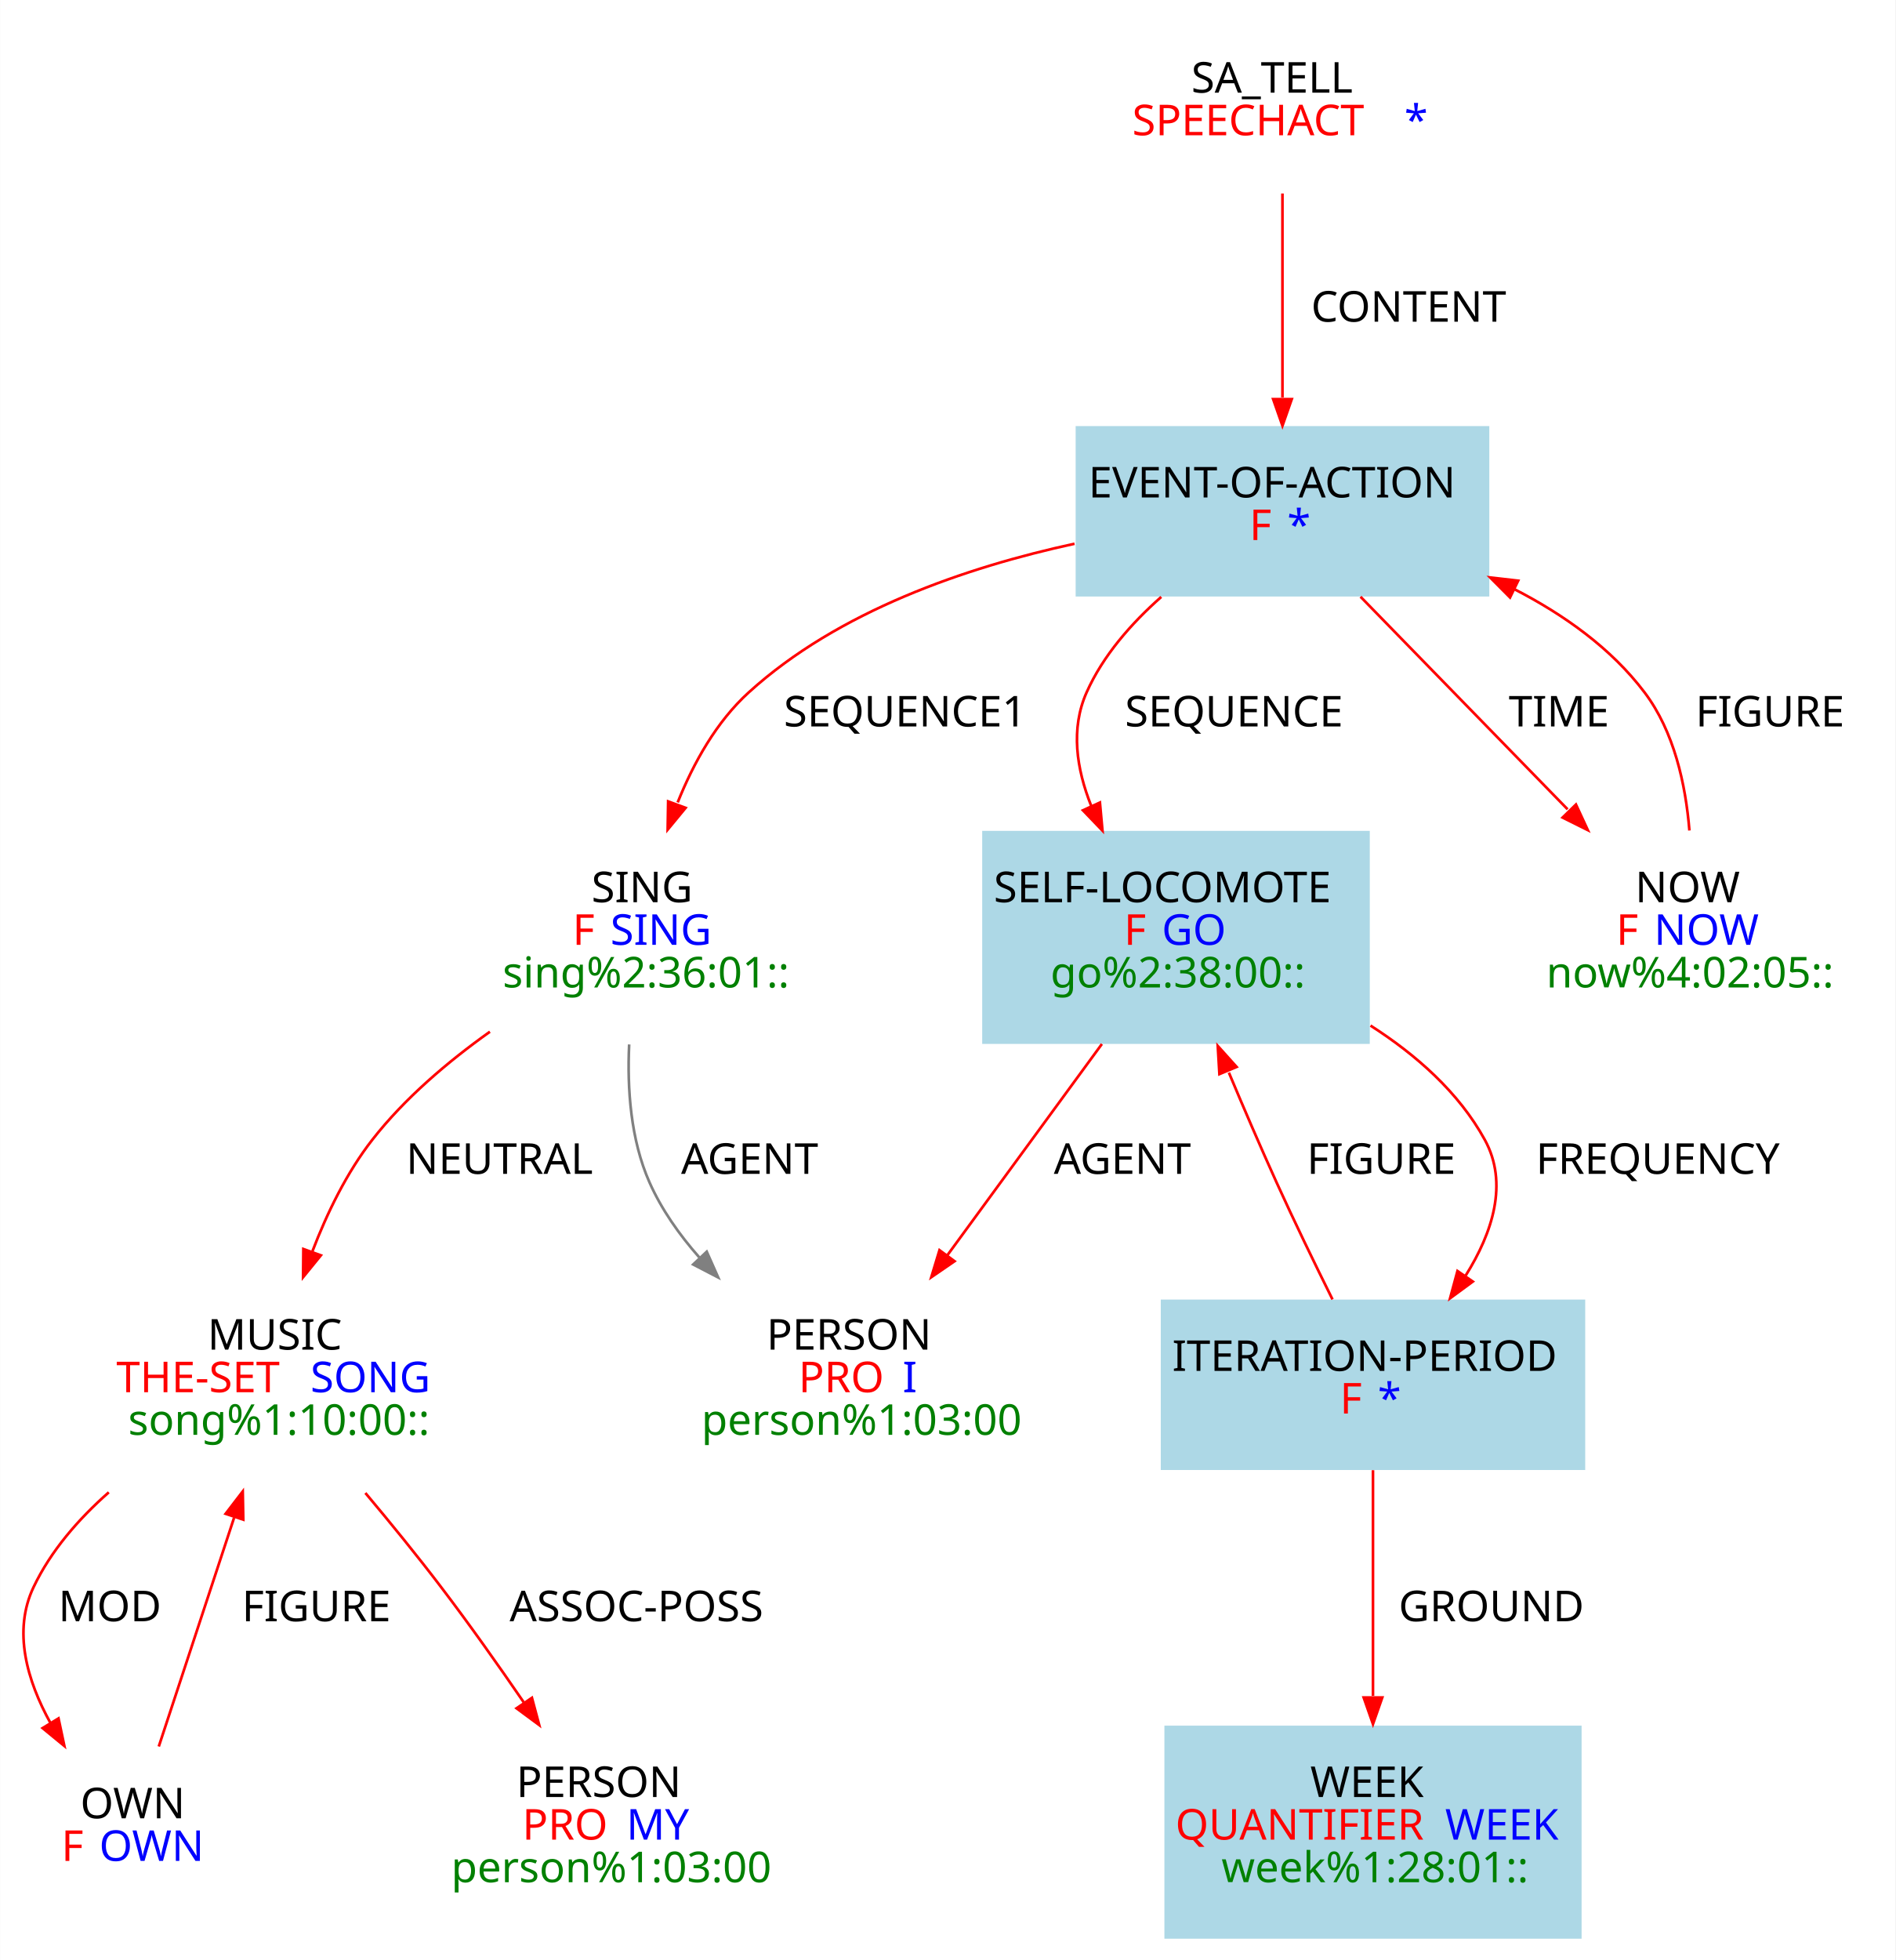
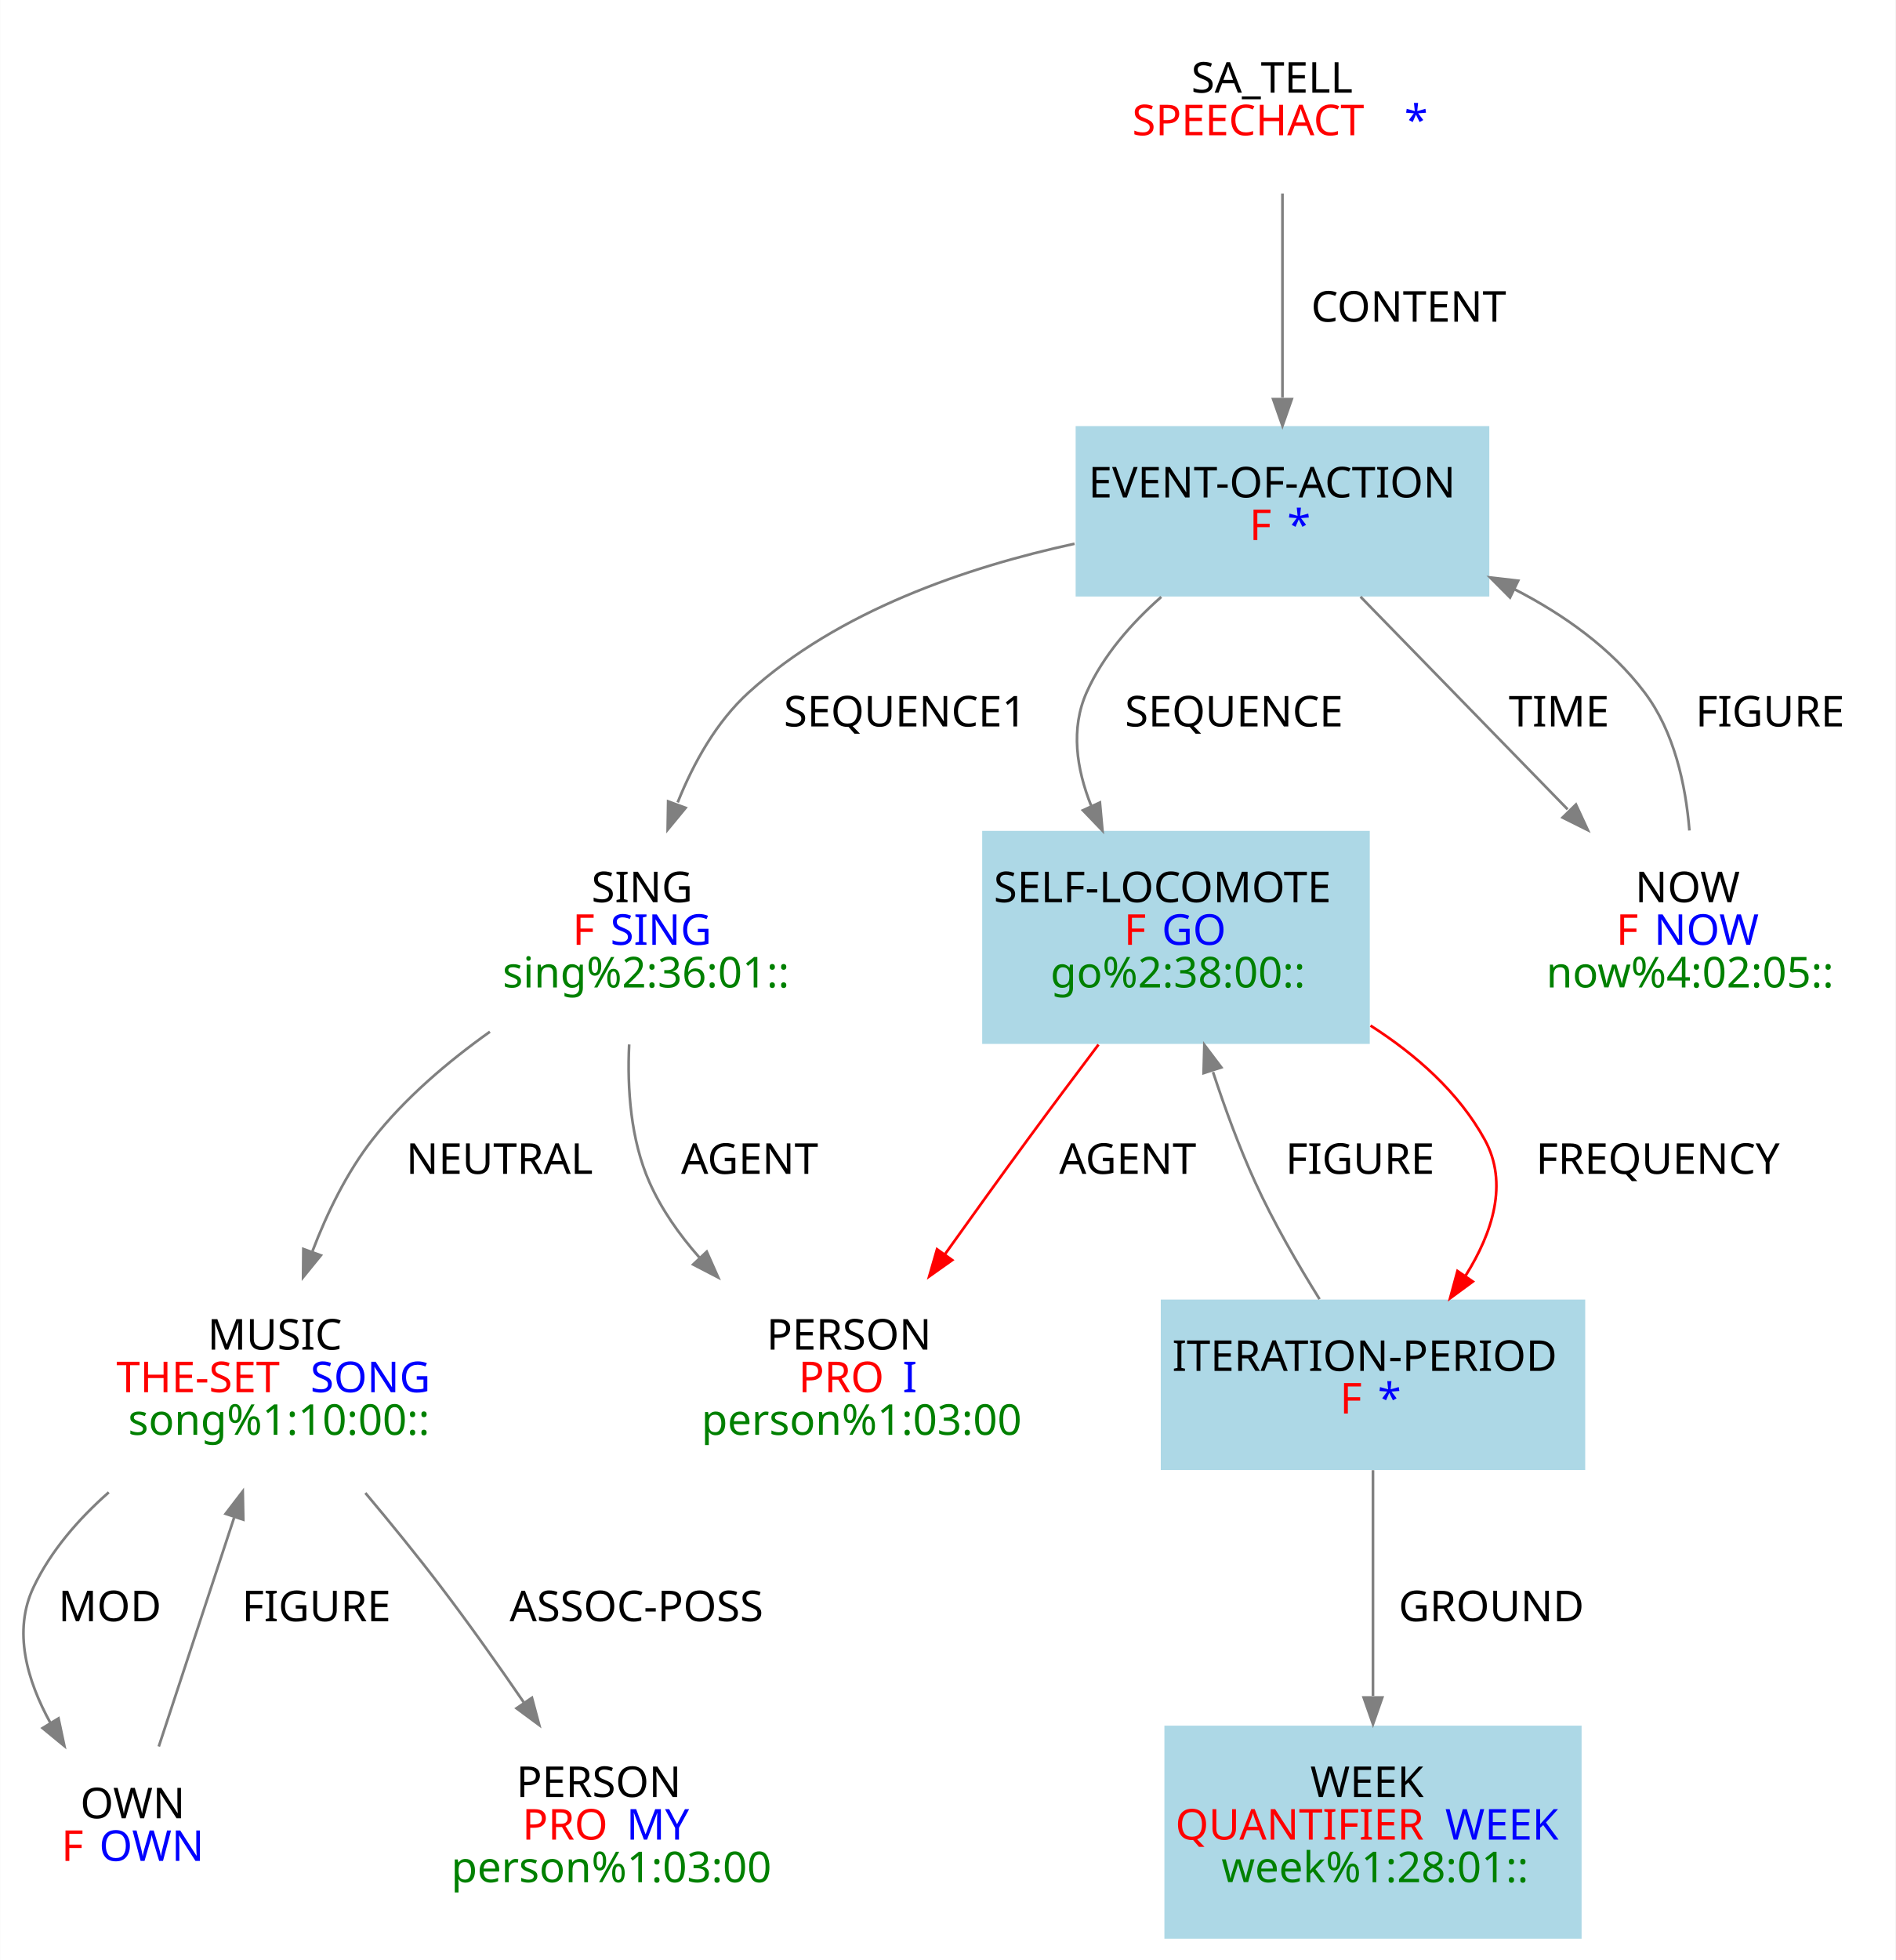
<svg xmlns="http://www.w3.org/2000/svg" xmlns:xlink="http://www.w3.org/1999/xlink" width="356pt" height="368pt" viewBox="0.00 0.00 355.94 368.00">
  <g id="graph0" class="graph" transform="scale(1 1) rotate(0) translate(4 364)">
    <polygon fill="white" stroke="transparent" points="-4,4 -4,-364 351.94,-364 351.94,4 -4,4" />
    <g id="node1" class="node">
      <g id="a_node1">
        <a xlink:href="http://trips.ihmc.us/lexicon/data/ONT::SA_TELL.xml" xlink:title="&lt;font color=&quot;green&quot;&gt;&lt;br /&gt;&lt;/font&gt; &lt;font color=&quot;black&quot;&gt;SA_TELL&lt;/font&gt; &lt;font color=&quot;green&quot;&gt;&lt;br /&gt;&lt;/font&gt; &lt;font color=&quot;red&quot;&gt;SPEECHACT&lt;/font&gt; &lt;font color=&quot;blue&quot;&gt;* &lt;/font&gt; &lt;font color=&quot;green&quot;&gt;&lt;br /&gt; &lt;/font&gt;">
          <text text-anchor="start" x="217.48" y="-346.6" font-family="Work Sans" font-size="8.00"> </text>
          <text text-anchor="start" x="219.7" y="-346.6" font-family="Work Sans" font-size="8.00">SA_TELL</text>
          <text text-anchor="start" x="253.95" y="-346.6" font-family="Work Sans" font-size="8.00"> </text>
          <text text-anchor="start" x="206.37" y="-338.6" font-family="Work Sans" font-size="8.00"> </text>
          <text text-anchor="start" x="208.6" y="-338.6" font-family="Work Sans" font-size="8.00" fill="red">SPEECHACT</text>
          <text text-anchor="start" x="257.49" y="-338.6" font-family="Work Sans" font-size="8.00"> </text>
          <text text-anchor="start" x="259.72" y="-338.6" font-family="Work Sans" font-size="8.00" fill="blue">* </text>
          <text text-anchor="start" x="265.05" y="-338.6" font-family="Work Sans" font-size="8.00"> </text>
          <text text-anchor="start" x="235.71" y="-330.6" font-family="Work Sans" font-size="8.00" fill="green"> </text>
        </a>
      </g>
    </g>
    <g id="node2" class="node">
      <g id="a_node2">
        <a xlink:href="http://trips.ihmc.us/lexicon/data/ONT::EVENT-OF-ACTION.xml" xlink:title="&lt;font color=&quot;green&quot;&gt;&lt;br /&gt;&lt;/font&gt; &lt;font color=&quot;black&quot;&gt;EVENT-OF-ACTION&lt;/font&gt; &lt;font color=&quot;green&quot;&gt;&lt;br /&gt;&lt;/font&gt; &lt;font color=&quot;red&quot;&gt;F&lt;/font&gt; &lt;font color=&quot;blue&quot;&gt;* &lt;/font&gt; &lt;font color=&quot;green&quot;&gt;&lt;br /&gt; &lt;/font&gt;">
          <polygon fill="lightblue" stroke="transparent" points="275.67,-284 197.98,-284 197.98,-252 275.67,-252 275.67,-284" />
          <text text-anchor="start" x="198.15" y="-270.6" font-family="Work Sans" font-size="8.00"> </text>
          <text text-anchor="start" x="200.38" y="-270.6" font-family="Work Sans" font-size="8.00">EVENT-OF-ACTION</text>
          <text text-anchor="start" x="273.27" y="-270.6" font-family="Work Sans" font-size="8.00"> </text>
          <text text-anchor="start" x="228.38" y="-262.6" font-family="Work Sans" font-size="8.00"> </text>
          <text text-anchor="start" x="230.6" y="-262.6" font-family="Work Sans" font-size="8.00" fill="red">F</text>
          <text text-anchor="start" x="235.49" y="-262.6" font-family="Work Sans" font-size="8.00"> </text>
          <text text-anchor="start" x="237.71" y="-262.6" font-family="Work Sans" font-size="8.00" fill="blue">* </text>
          <text text-anchor="start" x="243.05" y="-262.6" font-family="Work Sans" font-size="8.00"> </text>
          <text text-anchor="start" x="235.71" y="-254.6" font-family="Work Sans" font-size="8.00" fill="green"> </text>
        </a>
      </g>
    </g>
-     <g id="edge14" class="edge">
-       <path fill="none" stroke="red" stroke-width="0.5" d="M236.82,-327.67C236.82,-316.58 236.82,-301.49 236.82,-289.38" />
-       <polygon fill="red" stroke="red" stroke-width="0.5" points="238.57,-289.06 236.82,-284.06 235.07,-289.06 238.57,-289.06" />
+     <g id="edge11" class="edge">
+       <path fill="none" stroke="grey" stroke-width="0.5" d="M236.82,-327.67C236.82,-316.58 236.82,-301.49 236.82,-289.38" />
+       <polygon fill="grey" stroke="grey" stroke-width="0.5" points="238.57,-289.06 236.82,-284.06 235.07,-289.06 238.57,-289.06" />
      <text text-anchor="middle" x="260.53" y="-303.6" font-family="Work Sans" font-size="8.00"> CONTENT   </text>
    </g>
    <g id="node3" class="node">
      <g id="a_node3">
        <a xlink:href="http://trips.ihmc.us/lexicon/data/ONT::SING.xml" xlink:title="&lt;font color=&quot;green&quot;&gt;&lt;br /&gt;&lt;/font&gt; &lt;font color=&quot;black&quot;&gt;SING&lt;/font&gt; &lt;font color=&quot;green&quot;&gt;&lt;br /&gt;&lt;/font&gt; &lt;font color=&quot;red&quot;&gt;F&lt;/font&gt; &lt;font color=&quot;blue&quot;&gt;SING&lt;/font&gt; &lt;font color=&quot;green&quot;&gt;&lt;br /&gt;&lt;/font&gt; &lt;font color=&quot;green&quot;&gt;sing%2:36:01::&lt;/font&gt; &lt;font color=&quot;green&quot;&gt;&lt;br /&gt; &lt;/font&gt;">
          <text text-anchor="start" x="104.82" y="-194.6" font-family="Work Sans" font-size="8.00"> </text>
          <text text-anchor="start" x="107.05" y="-194.6" font-family="Work Sans" font-size="8.00">SING</text>
          <text text-anchor="start" x="126.6" y="-194.6" font-family="Work Sans" font-size="8.00"> </text>
          <text text-anchor="start" x="101.27" y="-186.6" font-family="Work Sans" font-size="8.00"> </text>
          <text text-anchor="start" x="103.49" y="-186.6" font-family="Work Sans" font-size="8.00" fill="red">F</text>
          <text text-anchor="start" x="108.38" y="-186.6" font-family="Work Sans" font-size="8.00"> </text>
          <text text-anchor="start" x="110.6" y="-186.6" font-family="Work Sans" font-size="8.00" fill="blue">SING</text>
          <text text-anchor="start" x="130.16" y="-186.6" font-family="Work Sans" font-size="8.00"> </text>
          <text text-anchor="start" x="88.14" y="-178.6" font-family="Work Sans" font-size="8.00"> </text>
          <text text-anchor="start" x="90.36" y="-178.6" font-family="Work Sans" font-size="8.00" fill="green">sing%2:36:01::</text>
          <text text-anchor="start" x="143.29" y="-178.6" font-family="Work Sans" font-size="8.00"> </text>
          <text text-anchor="start" x="115.71" y="-170.6" font-family="Work Sans" font-size="8.00" fill="green"> </text>
        </a>
      </g>
    </g>
-     <g id="edge4" class="edge">
-       <path fill="none" stroke="red" stroke-width="0.5" d="M197.77,-261.91C177.44,-257.5 153.4,-249.28 136.59,-234 130.53,-228.5 126.24,-220.81 123.24,-213.34" />
-       <polygon fill="red" stroke="red" stroke-width="0.5" points="124.73,-212.32 121.36,-208.23 121.45,-213.53 124.73,-212.32" />
+     <g id="edge7" class="edge">
+       <path fill="none" stroke="grey" stroke-width="0.5" d="M197.77,-261.91C177.44,-257.5 153.4,-249.28 136.59,-234 130.53,-228.5 126.24,-220.81 123.24,-213.34" />
+       <polygon fill="grey" stroke="grey" stroke-width="0.5" points="124.73,-212.32 121.36,-208.23 121.45,-213.53 124.73,-212.32" />
      <text text-anchor="middle" x="165.94" y="-227.6" font-family="Work Sans" font-size="8.00"> SEQUENCE1   </text>
    </g>
    <g id="node4" class="node">
      <g id="a_node4">
        <a xlink:href="http://trips.ihmc.us/lexicon/data/ONT::SELF-LOCOMOTE.xml" xlink:title="&lt;font color=&quot;green&quot;&gt;&lt;br /&gt;&lt;/font&gt; &lt;font color=&quot;black&quot;&gt;SELF-LOCOMOTE&lt;/font&gt; &lt;font color=&quot;green&quot;&gt;&lt;br /&gt;&lt;/font&gt; &lt;font color=&quot;red&quot;&gt;F&lt;/font&gt; &lt;font color=&quot;blue&quot;&gt;GO&lt;/font&gt; &lt;font color=&quot;green&quot;&gt;&lt;br /&gt;&lt;/font&gt; &lt;font color=&quot;green&quot;&gt;go%2:38:00::&lt;/font&gt; &lt;font color=&quot;green&quot;&gt;&lt;br /&gt; &lt;/font&gt;">
          <polygon fill="lightblue" stroke="transparent" points="253.22,-208 180.43,-208 180.43,-168 253.22,-168 253.22,-208" />
          <text text-anchor="start" x="180.38" y="-194.6" font-family="Work Sans" font-size="8.00"> </text>
          <text text-anchor="start" x="182.6" y="-194.6" font-family="Work Sans" font-size="8.00">SELF-LOCOMOTE</text>
          <text text-anchor="start" x="251.05" y="-194.6" font-family="Work Sans" font-size="8.00"> </text>
          <text text-anchor="start" x="204.82" y="-186.6" font-family="Work Sans" font-size="8.00"> </text>
          <text text-anchor="start" x="207.05" y="-186.6" font-family="Work Sans" font-size="8.00" fill="red">F</text>
          <text text-anchor="start" x="211.93" y="-186.6" font-family="Work Sans" font-size="8.00"> </text>
          <text text-anchor="start" x="214.16" y="-186.6" font-family="Work Sans" font-size="8.00" fill="blue">GO</text>
          <text text-anchor="start" x="226.6" y="-186.6" font-family="Work Sans" font-size="8.00"> </text>
          <text text-anchor="start" x="191.03" y="-178.6" font-family="Work Sans" font-size="8.00"> </text>
          <text text-anchor="start" x="193.25" y="-178.6" font-family="Work Sans" font-size="8.00" fill="green">go%2:38:00::</text>
          <text text-anchor="start" x="240.4" y="-178.6" font-family="Work Sans" font-size="8.00"> </text>
          <text text-anchor="start" x="215.71" y="-170.6" font-family="Work Sans" font-size="8.00" fill="green"> </text>
        </a>
      </g>
    </g>
-     <g id="edge12" class="edge">
-       <path fill="none" stroke="red" stroke-width="0.5" d="M214.06,-251.93C208.42,-246.95 203.11,-240.89 200.04,-234 197,-227.19 198.13,-219.66 200.89,-212.73" />
-       <polygon fill="red" stroke="red" stroke-width="0.5" points="202.54,-213.32 203.02,-208.04 199.35,-211.86 202.54,-213.32" />
+     <g id="edge2" class="edge">
+       <path fill="none" stroke="grey" stroke-width="0.5" d="M214.06,-251.93C208.42,-246.95 203.11,-240.89 200.04,-234 197,-227.19 198.13,-219.66 200.89,-212.73" />
+       <polygon fill="grey" stroke="grey" stroke-width="0.5" points="202.54,-213.32 203.02,-208.04 199.35,-211.86 202.54,-213.32" />
      <text text-anchor="middle" x="227.72" y="-227.6" font-family="Work Sans" font-size="8.00"> SEQUENCE   </text>
    </g>
    <g id="node5" class="node">
      <g id="a_node5">
        <a xlink:href="http://trips.ihmc.us/lexicon/data/ONT::NOW.xml" xlink:title="&lt;font color=&quot;green&quot;&gt;&lt;br /&gt;&lt;/font&gt; &lt;font color=&quot;black&quot;&gt;NOW&lt;/font&gt; &lt;font color=&quot;green&quot;&gt;&lt;br /&gt;&lt;/font&gt; &lt;font color=&quot;red&quot;&gt;F&lt;/font&gt; &lt;font color=&quot;blue&quot;&gt;NOW&lt;/font&gt; &lt;font color=&quot;green&quot;&gt;&lt;br /&gt;&lt;/font&gt; &lt;font color=&quot;green&quot;&gt;now%4:02:05::&lt;/font&gt; &lt;font color=&quot;green&quot;&gt;&lt;br /&gt; &lt;/font&gt;">
          <text text-anchor="start" x="300.83" y="-194.6" font-family="Work Sans" font-size="8.00"> </text>
          <text text-anchor="start" x="303.05" y="-194.6" font-family="Work Sans" font-size="8.00">NOW</text>
          <text text-anchor="start" x="322.6" y="-194.6" font-family="Work Sans" font-size="8.00"> </text>
          <text text-anchor="start" x="297.27" y="-186.6" font-family="Work Sans" font-size="8.00"> </text>
          <text text-anchor="start" x="299.49" y="-186.6" font-family="Work Sans" font-size="8.00" fill="red">F</text>
          <text text-anchor="start" x="304.38" y="-186.6" font-family="Work Sans" font-size="8.00"> </text>
          <text text-anchor="start" x="306.6" y="-186.6" font-family="Work Sans" font-size="8.00" fill="blue">NOW</text>
          <text text-anchor="start" x="326.15" y="-186.6" font-family="Work Sans" font-size="8.00"> </text>
          <text text-anchor="start" x="284.14" y="-178.6" font-family="Work Sans" font-size="8.00"> </text>
          <text text-anchor="start" x="286.36" y="-178.6" font-family="Work Sans" font-size="8.00" fill="green">now%4:02:05::</text>
          <text text-anchor="start" x="339.29" y="-178.6" font-family="Work Sans" font-size="8.00"> </text>
          <text text-anchor="start" x="311.71" y="-170.6" font-family="Work Sans" font-size="8.00" fill="green"> </text>
        </a>
      </g>
    </g>
-     <g id="edge2" class="edge">
-       <path fill="none" stroke="red" stroke-width="0.5" d="M251.48,-251.96C262.5,-240.65 277.8,-224.94 290.37,-212.05" />
-       <polygon fill="red" stroke="red" stroke-width="0.5" points="291.94,-212.95 294.17,-208.14 289.43,-210.5 291.94,-212.95" />
+     <g id="edge10" class="edge">
+       <path fill="none" stroke="grey" stroke-width="0.5" d="M251.48,-251.96C262.5,-240.65 277.8,-224.94 290.37,-212.05" />
+       <polygon fill="grey" stroke="grey" stroke-width="0.5" points="291.94,-212.95 294.17,-208.14 289.43,-210.5 291.94,-212.95" />
      <text text-anchor="middle" x="288.75" y="-227.6" font-family="Work Sans" font-size="8.00"> TIME   </text>
    </g>
    <g id="node6" class="node">
      <g id="a_node6">
        <a xlink:href="http://trips.ihmc.us/lexicon/data/ONT::PERSON.xml" xlink:title="&lt;font color=&quot;green&quot;&gt;&lt;br /&gt;&lt;/font&gt; &lt;font color=&quot;black&quot;&gt;PERSON&lt;/font&gt; &lt;font color=&quot;green&quot;&gt;&lt;br /&gt;&lt;/font&gt; &lt;font color=&quot;red&quot;&gt;PRO&lt;/font&gt; &lt;font color=&quot;blue&quot;&gt;I&lt;/font&gt; &lt;font color=&quot;green&quot;&gt;&lt;br /&gt;&lt;/font&gt; &lt;font color=&quot;green&quot;&gt;person%1:03:00&lt;/font&gt; &lt;font color=&quot;green&quot;&gt;&lt;br /&gt; &lt;/font&gt;">
          <text text-anchor="start" x="137.71" y="-110.6" font-family="Work Sans" font-size="8.00"> </text>
          <text text-anchor="start" x="139.93" y="-110.6" font-family="Work Sans" font-size="8.00">PERSON</text>
          <text text-anchor="start" x="173.72" y="-110.6" font-family="Work Sans" font-size="8.00"> </text>
          <text text-anchor="start" x="143.71" y="-102.6" font-family="Work Sans" font-size="8.00"> </text>
          <text text-anchor="start" x="145.93" y="-102.6" font-family="Work Sans" font-size="8.00" fill="red">PRO</text>
          <text text-anchor="start" x="163.27" y="-102.6" font-family="Work Sans" font-size="8.00"> </text>
          <text text-anchor="start" x="165.49" y="-102.6" font-family="Work Sans" font-size="8.00" fill="blue">I</text>
          <text text-anchor="start" x="167.72" y="-102.6" font-family="Work Sans" font-size="8.00"> </text>
          <text text-anchor="start" x="125.47" y="-94.6" font-family="Work Sans" font-size="8.00"> </text>
          <text text-anchor="start" x="127.69" y="-94.6" font-family="Work Sans" font-size="8.00" fill="green">person%1:03:00</text>
          <text text-anchor="start" x="185.96" y="-94.6" font-family="Work Sans" font-size="8.00"> </text>
          <text text-anchor="start" x="155.71" y="-86.6" font-family="Work Sans" font-size="8.00" fill="green"> </text>
        </a>
      </g>
    </g>
-     <g id="edge5" class="edge">
+     <g id="edge3" class="edge">
      <path fill="none" stroke="grey" stroke-width="0.5" d="M114.13,-167.9C113.74,-159.61 114.4,-150 117.95,-142 120.21,-136.91 123.53,-132.19 127.29,-127.93" />
      <polygon fill="grey" stroke="grey" stroke-width="0.5" points="128.7,-128.99 130.85,-124.15 126.15,-126.59 128.7,-128.99" />
      <text text-anchor="middle" x="136.76" y="-143.6" font-family="Work Sans" font-size="8.00"> AGENT   </text>
    </g>
    <g id="node9" class="node">
      <g id="a_node9">
        <a xlink:href="http://trips.ihmc.us/lexicon/data/ONT::MUSIC.xml" xlink:title="&lt;font color=&quot;green&quot;&gt;&lt;br /&gt;&lt;/font&gt; &lt;font color=&quot;black&quot;&gt;MUSIC&lt;/font&gt; &lt;font color=&quot;green&quot;&gt;&lt;br /&gt;&lt;/font&gt; &lt;font color=&quot;red&quot;&gt;THE-SET&lt;/font&gt; &lt;font color=&quot;blue&quot;&gt;SONG&lt;/font&gt; &lt;font color=&quot;green&quot;&gt;&lt;br /&gt;&lt;/font&gt; &lt;font color=&quot;green&quot;&gt;song%1:10:00::&lt;/font&gt; &lt;font color=&quot;green&quot;&gt;&lt;br /&gt; &lt;/font&gt;">
          <text text-anchor="start" x="32.71" y="-110.6" font-family="Work Sans" font-size="8.00"> </text>
          <text text-anchor="start" x="34.94" y="-110.6" font-family="Work Sans" font-size="8.00">MUSIC</text>
          <text text-anchor="start" x="60.71" y="-110.6" font-family="Work Sans" font-size="8.00"> </text>
          <text text-anchor="start" x="15.6" y="-102.6" font-family="Work Sans" font-size="8.00"> </text>
          <text text-anchor="start" x="17.82" y="-102.6" font-family="Work Sans" font-size="8.00" fill="red">THE-SET</text>
          <text text-anchor="start" x="52.05" y="-102.6" font-family="Work Sans" font-size="8.00"> </text>
          <text text-anchor="start" x="54.27" y="-102.6" font-family="Work Sans" font-size="8.00" fill="blue">SONG</text>
          <text text-anchor="start" x="77.83" y="-102.6" font-family="Work Sans" font-size="8.00"> </text>
          <text text-anchor="start" x="17.8" y="-94.6" font-family="Work Sans" font-size="8.00"> </text>
          <text text-anchor="start" x="20.03" y="-94.6" font-family="Work Sans" font-size="8.00" fill="green">song%1:10:00::</text>
          <text text-anchor="start" x="75.62" y="-94.6" font-family="Work Sans" font-size="8.00"> </text>
          <text text-anchor="start" x="46.71" y="-86.6" font-family="Work Sans" font-size="8.00" fill="green"> </text>
        </a>
      </g>
    </g>
-     <g id="edge1" class="edge">
-       <path fill="none" stroke="red" stroke-width="0.5" d="M87.98,-170.29C80.03,-164.63 71.94,-157.76 65.89,-150 61.09,-143.85 57.4,-136.26 54.65,-129.08" />
-       <polygon fill="red" stroke="red" stroke-width="0.5" points="56.23,-128.3 52.89,-124.19 52.94,-129.49 56.23,-128.3" />
+     <g id="edge9" class="edge">
+       <path fill="none" stroke="grey" stroke-width="0.5" d="M87.98,-170.29C80.03,-164.63 71.94,-157.76 65.89,-150 61.09,-143.85 57.4,-136.26 54.65,-129.08" />
+       <polygon fill="grey" stroke="grey" stroke-width="0.5" points="56.23,-128.3 52.89,-124.19 52.94,-129.49 56.23,-128.3" />
      <text text-anchor="middle" x="89.79" y="-143.6" font-family="Work Sans" font-size="8.00"> NEUTRAL   </text>
    </g>
-     <g id="edge13" class="edge">
-       <path fill="none" stroke="red" stroke-width="0.5" d="M202.91,-167.98C194.26,-156.16 183.08,-140.89 173.9,-128.34" />
-       <polygon fill="red" stroke="red" stroke-width="0.5" points="175.24,-127.2 170.87,-124.2 172.41,-129.27 175.24,-127.2" />
-       <text text-anchor="middle" x="206.76" y="-143.6" font-family="Work Sans" font-size="8.00"> AGENT   </text>
+     <g id="edge14" class="edge">
+       <path fill="none" stroke="red" stroke-width="0.5" d="M202.27,-167.87C197.95,-162.14 193.23,-155.84 188.95,-150 183.88,-143.08 178.42,-135.5 173.48,-128.57" />
+       <polygon fill="red" stroke="red" stroke-width="0.5" points="174.8,-127.41 170.48,-124.35 171.95,-129.44 174.8,-127.41" />
+       <text text-anchor="middle" x="207.76" y="-143.6" font-family="Work Sans" font-size="8.00"> AGENT   </text>
    </g>
    <g id="node7" class="node">
      <g id="a_node7">
        <a xlink:href="http://trips.ihmc.us/lexicon/data/ONT::ITERATION-PERIOD.xml" xlink:title="&lt;font color=&quot;green&quot;&gt;&lt;br /&gt;&lt;/font&gt; &lt;font color=&quot;black&quot;&gt;ITERATION-PERIOD&lt;/font&gt; &lt;font color=&quot;green&quot;&gt;&lt;br /&gt;&lt;/font&gt; &lt;font color=&quot;red&quot;&gt;F&lt;/font&gt; &lt;font color=&quot;blue&quot;&gt;* &lt;/font&gt; &lt;font color=&quot;green&quot;&gt;&lt;br /&gt; &lt;/font&gt;">
          <polygon fill="lightblue" stroke="transparent" points="293.68,-120 213.97,-120 213.97,-88 293.68,-88 293.68,-120" />
          <text text-anchor="start" x="213.89" y="-106.6" font-family="Work Sans" font-size="8.00"> </text>
          <text text-anchor="start" x="216.12" y="-106.6" font-family="Work Sans" font-size="8.00">ITERATION-PERIOD</text>
          <text text-anchor="start" x="291.53" y="-106.6" font-family="Work Sans" font-size="8.00"> </text>
          <text text-anchor="start" x="245.38" y="-98.6" font-family="Work Sans" font-size="8.00"> </text>
          <text text-anchor="start" x="247.6" y="-98.6" font-family="Work Sans" font-size="8.00" fill="red">F</text>
          <text text-anchor="start" x="252.49" y="-98.6" font-family="Work Sans" font-size="8.00"> </text>
          <text text-anchor="start" x="254.71" y="-98.6" font-family="Work Sans" font-size="8.00" fill="blue">* </text>
          <text text-anchor="start" x="260.05" y="-98.6" font-family="Work Sans" font-size="8.00"> </text>
          <text text-anchor="start" x="252.71" y="-90.6" font-family="Work Sans" font-size="8.00" fill="green"> </text>
        </a>
      </g>
    </g>
-     <g id="edge9" class="edge">
+     <g id="edge4" class="edge">
      <path fill="none" stroke="red" stroke-width="0.5" d="M253.36,-171.44C261.91,-165.97 269.94,-158.9 274.82,-150 279.3,-141.84 276.26,-132.55 271.25,-124.54" />
      <polygon fill="red" stroke="red" stroke-width="0.5" points="272.57,-123.38 268.3,-120.24 269.69,-125.36 272.57,-123.38" />
      <text text-anchor="middle" x="307.31" y="-143.6" font-family="Work Sans" font-size="8.00"> FREQUENCY   </text>
    </g>
-     <g id="edge11" class="edge">
-       <path fill="none" stroke="red" stroke-width="0.5" d="M313.25,-208.07C312.54,-216.73 310.38,-226.66 304.82,-234 298.57,-242.28 289.69,-248.59 280.41,-253.36" />
-       <polygon fill="red" stroke="red" stroke-width="0.5" points="279.56,-251.82 275.82,-255.58 281.09,-254.97 279.56,-251.82" />
+     <g id="edge13" class="edge">
+       <path fill="none" stroke="grey" stroke-width="0.5" d="M313.25,-208.07C312.54,-216.73 310.38,-226.66 304.82,-234 298.57,-242.28 289.69,-248.59 280.41,-253.36" />
+       <polygon fill="grey" stroke="grey" stroke-width="0.5" points="279.56,-251.82 275.82,-255.58 281.09,-254.97 279.56,-251.82" />
      <text text-anchor="middle" x="328.38" y="-227.6" font-family="Work Sans" font-size="8.00"> FIGURE   </text>
    </g>
-     <g id="edge8" class="edge">
-       <path fill="none" stroke="red" stroke-width="0.5" d="M246.22,-120.03C242.9,-126.71 239.02,-134.71 235.71,-142 232.7,-148.64 229.57,-155.9 226.76,-162.61" />
-       <polygon fill="red" stroke="red" stroke-width="0.5" points="224.98,-162.33 224.67,-167.62 228.21,-163.68 224.98,-162.33" />
-       <text text-anchor="middle" x="255.38" y="-143.6" font-family="Work Sans" font-size="8.00"> FIGURE   </text>
+     <g id="edge12" class="edge">
+       <path fill="none" stroke="grey" stroke-width="0.5" d="M243.79,-120.07C239.7,-126.63 235.14,-134.51 231.71,-142 228.71,-148.56 226.02,-155.9 223.78,-162.72" />
+       <polygon fill="grey" stroke="grey" stroke-width="0.5" points="222.01,-162.52 222.15,-167.82 225.34,-163.59 222.01,-162.52" />
+       <text text-anchor="middle" x="251.38" y="-143.6" font-family="Work Sans" font-size="8.00"> FIGURE   </text>
    </g>
    <g id="node8" class="node">
      <g id="a_node8">
        <a xlink:href="http://trips.ihmc.us/lexicon/data/ONT::WEEK.xml" xlink:title="&lt;font color=&quot;green&quot;&gt;&lt;br /&gt;&lt;/font&gt; &lt;font color=&quot;black&quot;&gt;WEEK&lt;/font&gt; &lt;font color=&quot;green&quot;&gt;&lt;br /&gt;&lt;/font&gt; &lt;font color=&quot;red&quot;&gt;QUANTIFIER&lt;/font&gt; &lt;font color=&quot;blue&quot;&gt;WEEK&lt;/font&gt; &lt;font color=&quot;green&quot;&gt;&lt;br /&gt;&lt;/font&gt; &lt;font color=&quot;green&quot;&gt;week%1:28:01::&lt;/font&gt; &lt;font color=&quot;green&quot;&gt;&lt;br /&gt; &lt;/font&gt;">
          <polygon fill="lightblue" stroke="transparent" points="293,-40 214.65,-40 214.65,0 293,0 293,-40" />
          <text text-anchor="start" x="239.82" y="-26.6" font-family="Work Sans" font-size="8.00"> </text>
          <text text-anchor="start" x="242.05" y="-26.6" font-family="Work Sans" font-size="8.00">WEEK</text>
          <text text-anchor="start" x="265.6" y="-26.6" font-family="Work Sans" font-size="8.00"> </text>
          <text text-anchor="start" x="214.49" y="-18.6" font-family="Work Sans" font-size="8.00"> </text>
          <text text-anchor="start" x="216.71" y="-18.6" font-family="Work Sans" font-size="8.00" fill="red">QUANTIFIER</text>
          <text text-anchor="start" x="265.16" y="-18.6" font-family="Work Sans" font-size="8.00"> </text>
          <text text-anchor="start" x="267.38" y="-18.6" font-family="Work Sans" font-size="8.00" fill="blue">WEEK</text>
          <text text-anchor="start" x="290.94" y="-18.6" font-family="Work Sans" font-size="8.00"> </text>
          <text text-anchor="start" x="223.14" y="-10.6" font-family="Work Sans" font-size="8.00"> </text>
          <text text-anchor="start" x="225.36" y="-10.6" font-family="Work Sans" font-size="8.00" fill="green">week%1:28:01::</text>
          <text text-anchor="start" x="282.29" y="-10.6" font-family="Work Sans" font-size="8.00"> </text>
          <text text-anchor="start" x="252.71" y="-2.6" font-family="Work Sans" font-size="8.00" fill="green"> </text>
        </a>
      </g>
    </g>
-     <g id="edge3" class="edge">
-       <path fill="none" stroke="red" stroke-width="0.5" d="M253.82,-87.96C253.82,-76.12 253.82,-59.38 253.82,-45.6" />
-       <polygon fill="red" stroke="red" stroke-width="0.5" points="255.57,-45.29 253.82,-40.29 252.07,-45.29 255.57,-45.29" />
+     <g id="edge5" class="edge">
+       <path fill="none" stroke="grey" stroke-width="0.5" d="M253.82,-87.96C253.82,-76.12 253.82,-59.38 253.82,-45.6" />
+       <polygon fill="grey" stroke="grey" stroke-width="0.5" points="255.57,-45.29 253.82,-40.29 252.07,-45.29 255.57,-45.29" />
      <text text-anchor="middle" x="276.05" y="-59.6" font-family="Work Sans" font-size="8.00"> GROUND   </text>
    </g>
    <g id="node10" class="node">
      <g id="a_node10">
        <a xlink:href="http://trips.ihmc.us/lexicon/data/ONT::PERSON.xml" xlink:title="&lt;font color=&quot;green&quot;&gt;&lt;br /&gt;&lt;/font&gt; &lt;font color=&quot;black&quot;&gt;PERSON&lt;/font&gt; &lt;font color=&quot;green&quot;&gt;&lt;br /&gt;&lt;/font&gt; &lt;font color=&quot;red&quot;&gt;PRO&lt;/font&gt; &lt;font color=&quot;blue&quot;&gt;MY&lt;/font&gt; &lt;font color=&quot;green&quot;&gt;&lt;br /&gt;&lt;/font&gt; &lt;font color=&quot;green&quot;&gt;person%1:03:00&lt;/font&gt; &lt;font color=&quot;green&quot;&gt;&lt;br /&gt; &lt;/font&gt;">
          <text text-anchor="start" x="90.71" y="-26.6" font-family="Work Sans" font-size="8.00"> </text>
          <text text-anchor="start" x="92.93" y="-26.6" font-family="Work Sans" font-size="8.00">PERSON</text>
          <text text-anchor="start" x="126.72" y="-26.6" font-family="Work Sans" font-size="8.00"> </text>
          <text text-anchor="start" x="91.82" y="-18.6" font-family="Work Sans" font-size="8.00"> </text>
          <text text-anchor="start" x="94.05" y="-18.6" font-family="Work Sans" font-size="8.00" fill="red">PRO</text>
          <text text-anchor="start" x="111.38" y="-18.6" font-family="Work Sans" font-size="8.00"> </text>
          <text text-anchor="start" x="113.6" y="-18.6" font-family="Work Sans" font-size="8.00" fill="blue">MY</text>
          <text text-anchor="start" x="125.6" y="-18.6" font-family="Work Sans" font-size="8.00"> </text>
          <text text-anchor="start" x="78.47" y="-10.6" font-family="Work Sans" font-size="8.00"> </text>
          <text text-anchor="start" x="80.69" y="-10.6" font-family="Work Sans" font-size="8.00" fill="green">person%1:03:00</text>
          <text text-anchor="start" x="138.96" y="-10.6" font-family="Work Sans" font-size="8.00"> </text>
          <text text-anchor="start" x="108.71" y="-2.6" font-family="Work Sans" font-size="8.00" fill="green"> </text>
        </a>
      </g>
    </g>
-     <g id="edge7" class="edge">
-       <path fill="none" stroke="red" stroke-width="0.5" d="M64.59,-83.69C69.3,-78.08 74.36,-71.87 78.82,-66 84.06,-59.12 89.49,-51.44 94.32,-44.4" />
-       <polygon fill="red" stroke="red" stroke-width="0.5" points="95.87,-45.23 97.24,-40.11 92.98,-43.26 95.87,-45.23" />
+     <g id="edge1" class="edge">
+       <path fill="none" stroke="grey" stroke-width="0.5" d="M64.59,-83.69C69.3,-78.08 74.36,-71.87 78.82,-66 84.06,-59.12 89.49,-51.44 94.32,-44.4" />
+       <polygon fill="grey" stroke="grey" stroke-width="0.5" points="95.87,-45.23 97.24,-40.11 92.98,-43.26 95.87,-45.23" />
      <text text-anchor="middle" x="115.5" y="-59.6" font-family="Work Sans" font-size="8.00"> ASSOC-POSS   </text>
    </g>
    <g id="node11" class="node">
      <g id="a_node11">
        <a xlink:href="http://trips.ihmc.us/lexicon/data/ONT::OWN.xml" xlink:title="&lt;font color=&quot;green&quot;&gt;&lt;br /&gt;&lt;/font&gt; &lt;font color=&quot;black&quot;&gt;OWN&lt;/font&gt; &lt;font color=&quot;green&quot;&gt;&lt;br /&gt;&lt;/font&gt; &lt;font color=&quot;red&quot;&gt;F&lt;/font&gt; &lt;font color=&quot;blue&quot;&gt;OWN&lt;/font&gt; &lt;font color=&quot;green&quot;&gt;&lt;br /&gt; &lt;/font&gt;">
          <text text-anchor="start" x="8.83" y="-22.6" font-family="Work Sans" font-size="8.00"> </text>
          <text text-anchor="start" x="11.05" y="-22.6" font-family="Work Sans" font-size="8.00">OWN</text>
          <text text-anchor="start" x="30.6" y="-22.6" font-family="Work Sans" font-size="8.00"> </text>
          <text text-anchor="start" x="5.27" y="-14.6" font-family="Work Sans" font-size="8.00"> </text>
          <text text-anchor="start" x="7.49" y="-14.6" font-family="Work Sans" font-size="8.00" fill="red">F</text>
          <text text-anchor="start" x="12.38" y="-14.6" font-family="Work Sans" font-size="8.00"> </text>
          <text text-anchor="start" x="14.6" y="-14.6" font-family="Work Sans" font-size="8.00" fill="blue">OWN</text>
          <text text-anchor="start" x="34.15" y="-14.6" font-family="Work Sans" font-size="8.00"> </text>
          <text text-anchor="start" x="19.71" y="-6.6" font-family="Work Sans" font-size="8.00" fill="green"> </text>
        </a>
      </g>
    </g>
-     <g id="edge10" class="edge">
-       <path fill="none" stroke="red" stroke-width="0.5" d="M16.4,-83.81C10.68,-78.77 5.51,-72.81 2.27,-66 -1.65,-57.76 1.04,-48.46 5.46,-40.47" />
-       <polygon fill="red" stroke="red" stroke-width="0.5" points="6.96,-41.36 8.06,-36.18 3.97,-39.54 6.96,-41.36" />
+     <g id="edge8" class="edge">
+       <path fill="none" stroke="grey" stroke-width="0.5" d="M16.4,-83.81C10.68,-78.77 5.51,-72.81 2.27,-66 -1.65,-57.76 1.04,-48.46 5.46,-40.47" />
+       <polygon fill="grey" stroke="grey" stroke-width="0.5" points="6.96,-41.36 8.06,-36.18 3.97,-39.54 6.96,-41.36" />
      <text text-anchor="middle" x="16.6" y="-59.6" font-family="Work Sans" font-size="8.00"> MOD   </text>
    </g>
    <g id="edge6" class="edge">
-       <path fill="none" stroke="red" stroke-width="0.5" d="M25.79,-36.09C29.75,-48.1 35.36,-65.15 39.93,-79.03" />
-       <polygon fill="red" stroke="red" stroke-width="0.5" points="38.34,-79.78 41.56,-83.98 41.66,-78.68 38.34,-79.78" />
+       <path fill="none" stroke="grey" stroke-width="0.5" d="M25.79,-36.09C29.75,-48.1 35.36,-65.15 39.93,-79.03" />
+       <polygon fill="grey" stroke="grey" stroke-width="0.5" points="38.34,-79.78 41.56,-83.98 41.66,-78.68 38.34,-79.78" />
      <text text-anchor="middle" x="55.38" y="-59.6" font-family="Work Sans" font-size="8.00"> FIGURE   </text>
    </g>
  </g>
</svg>
